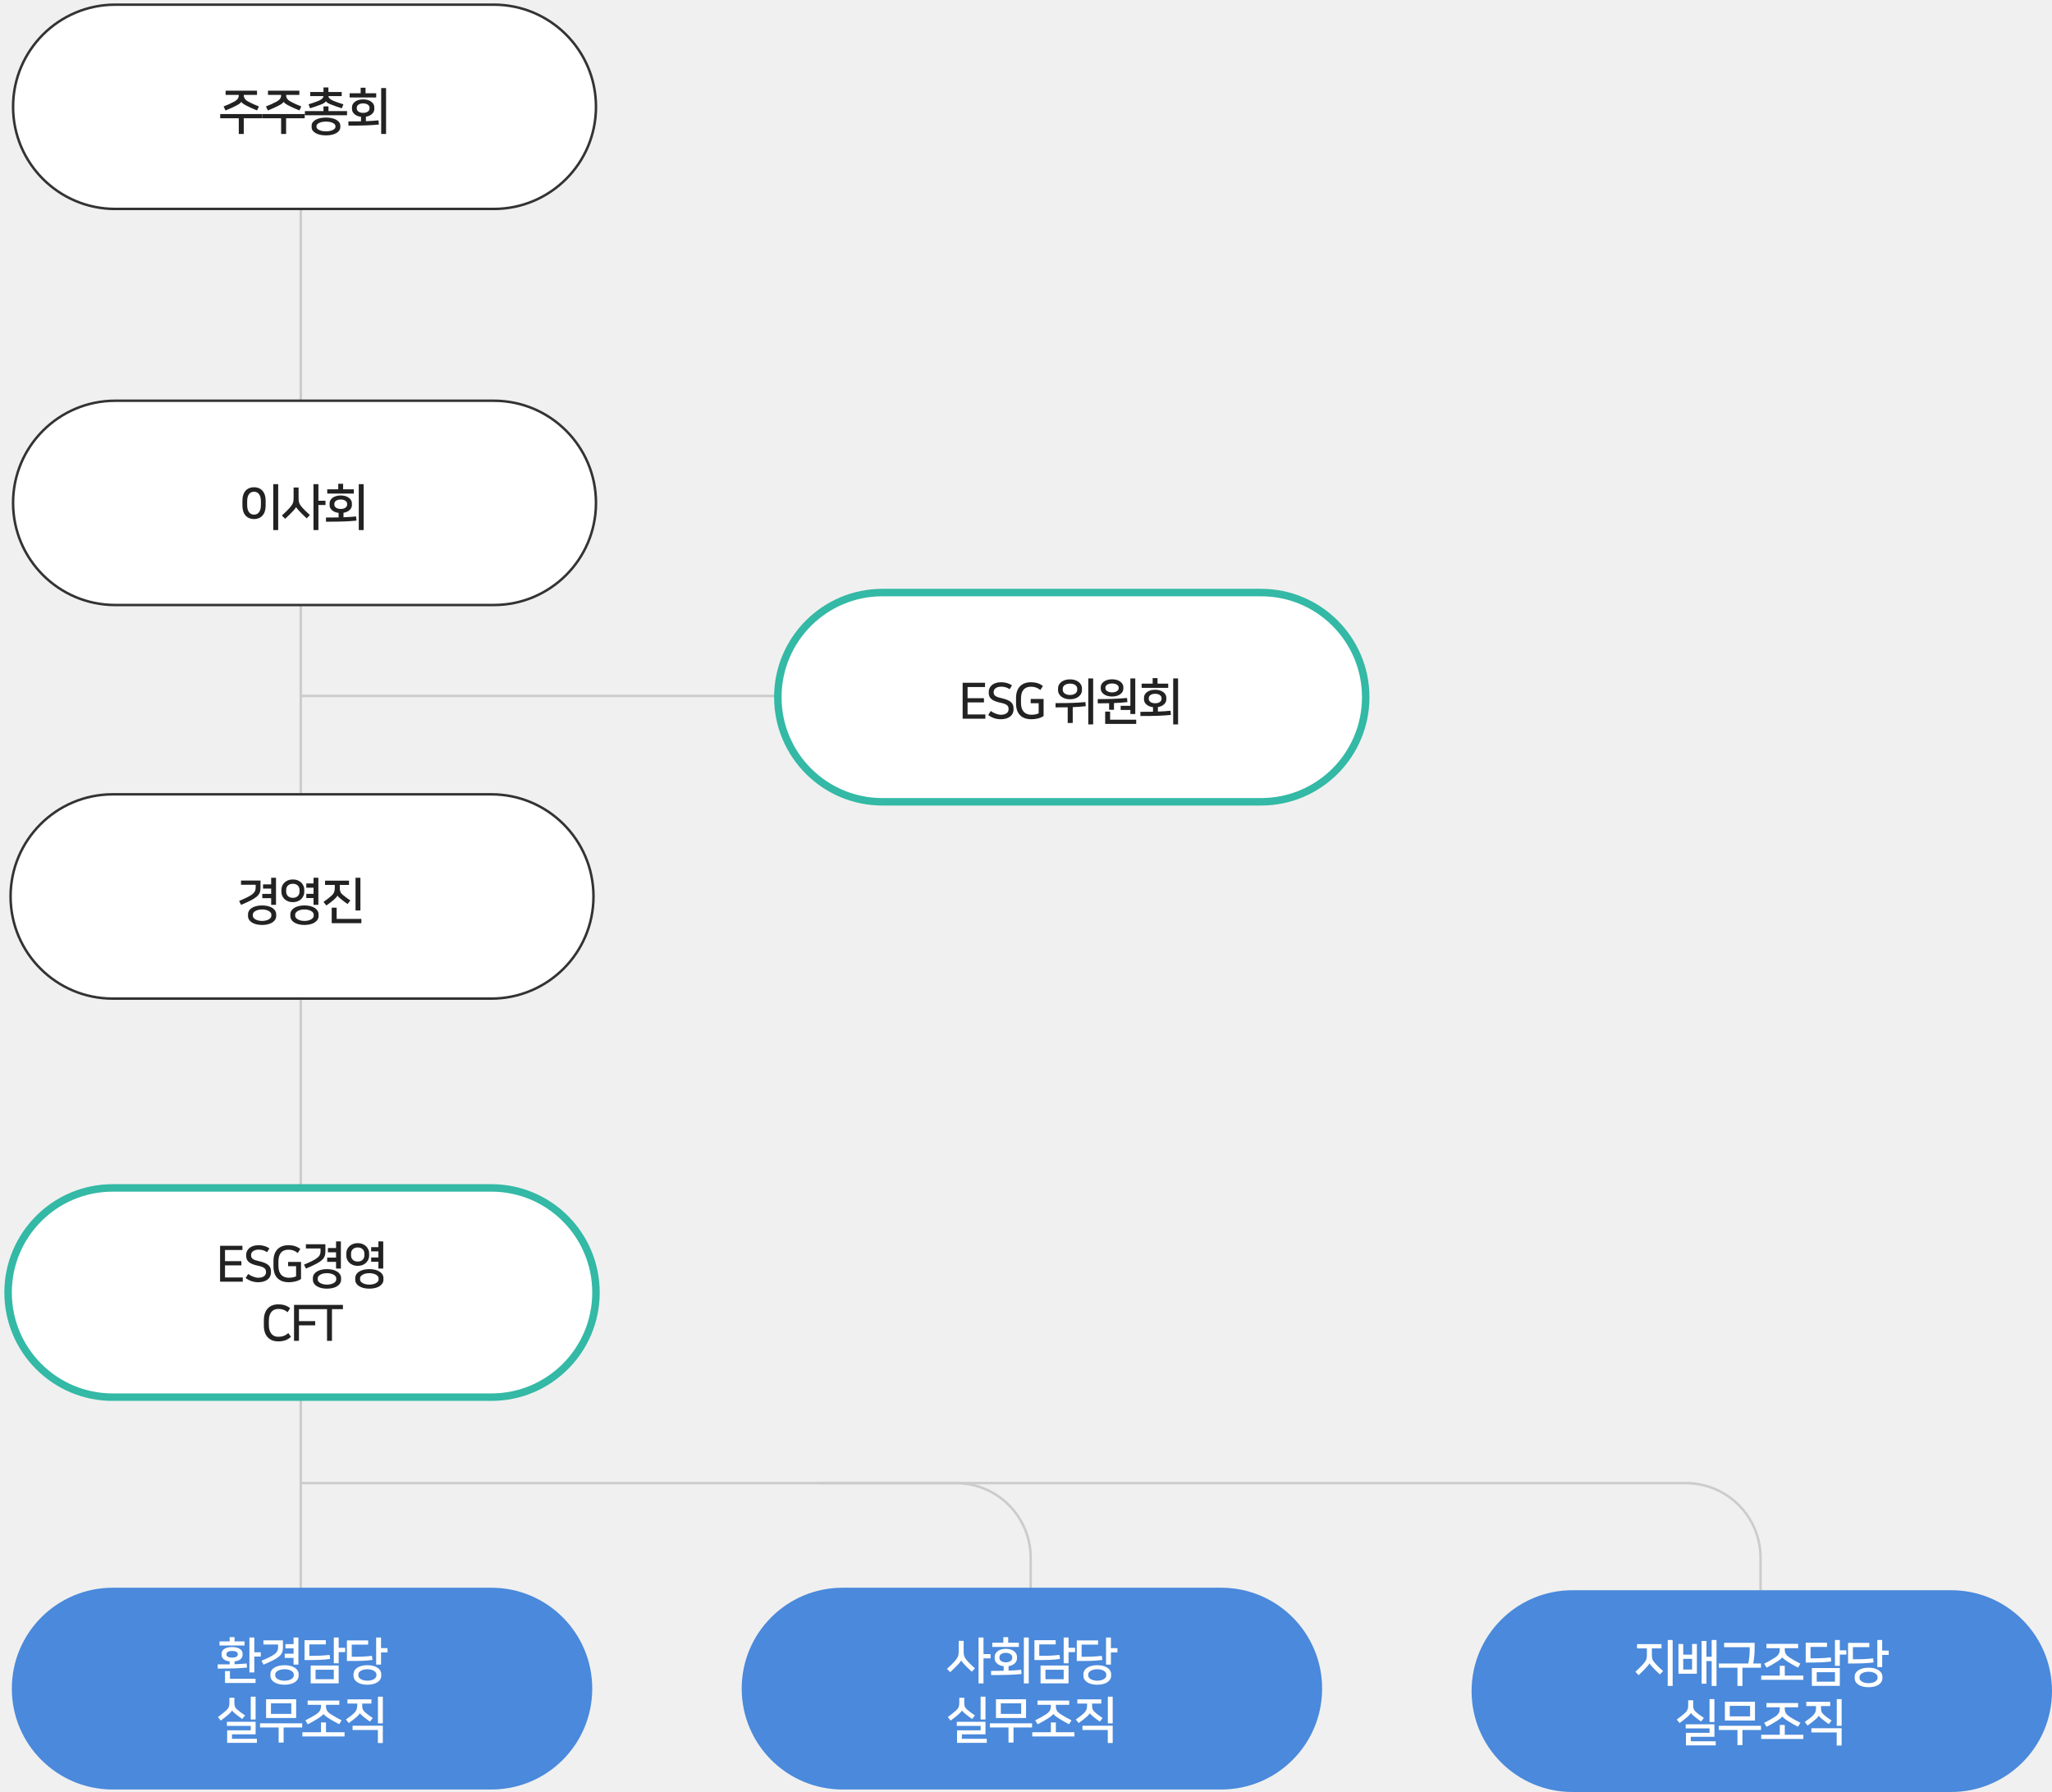
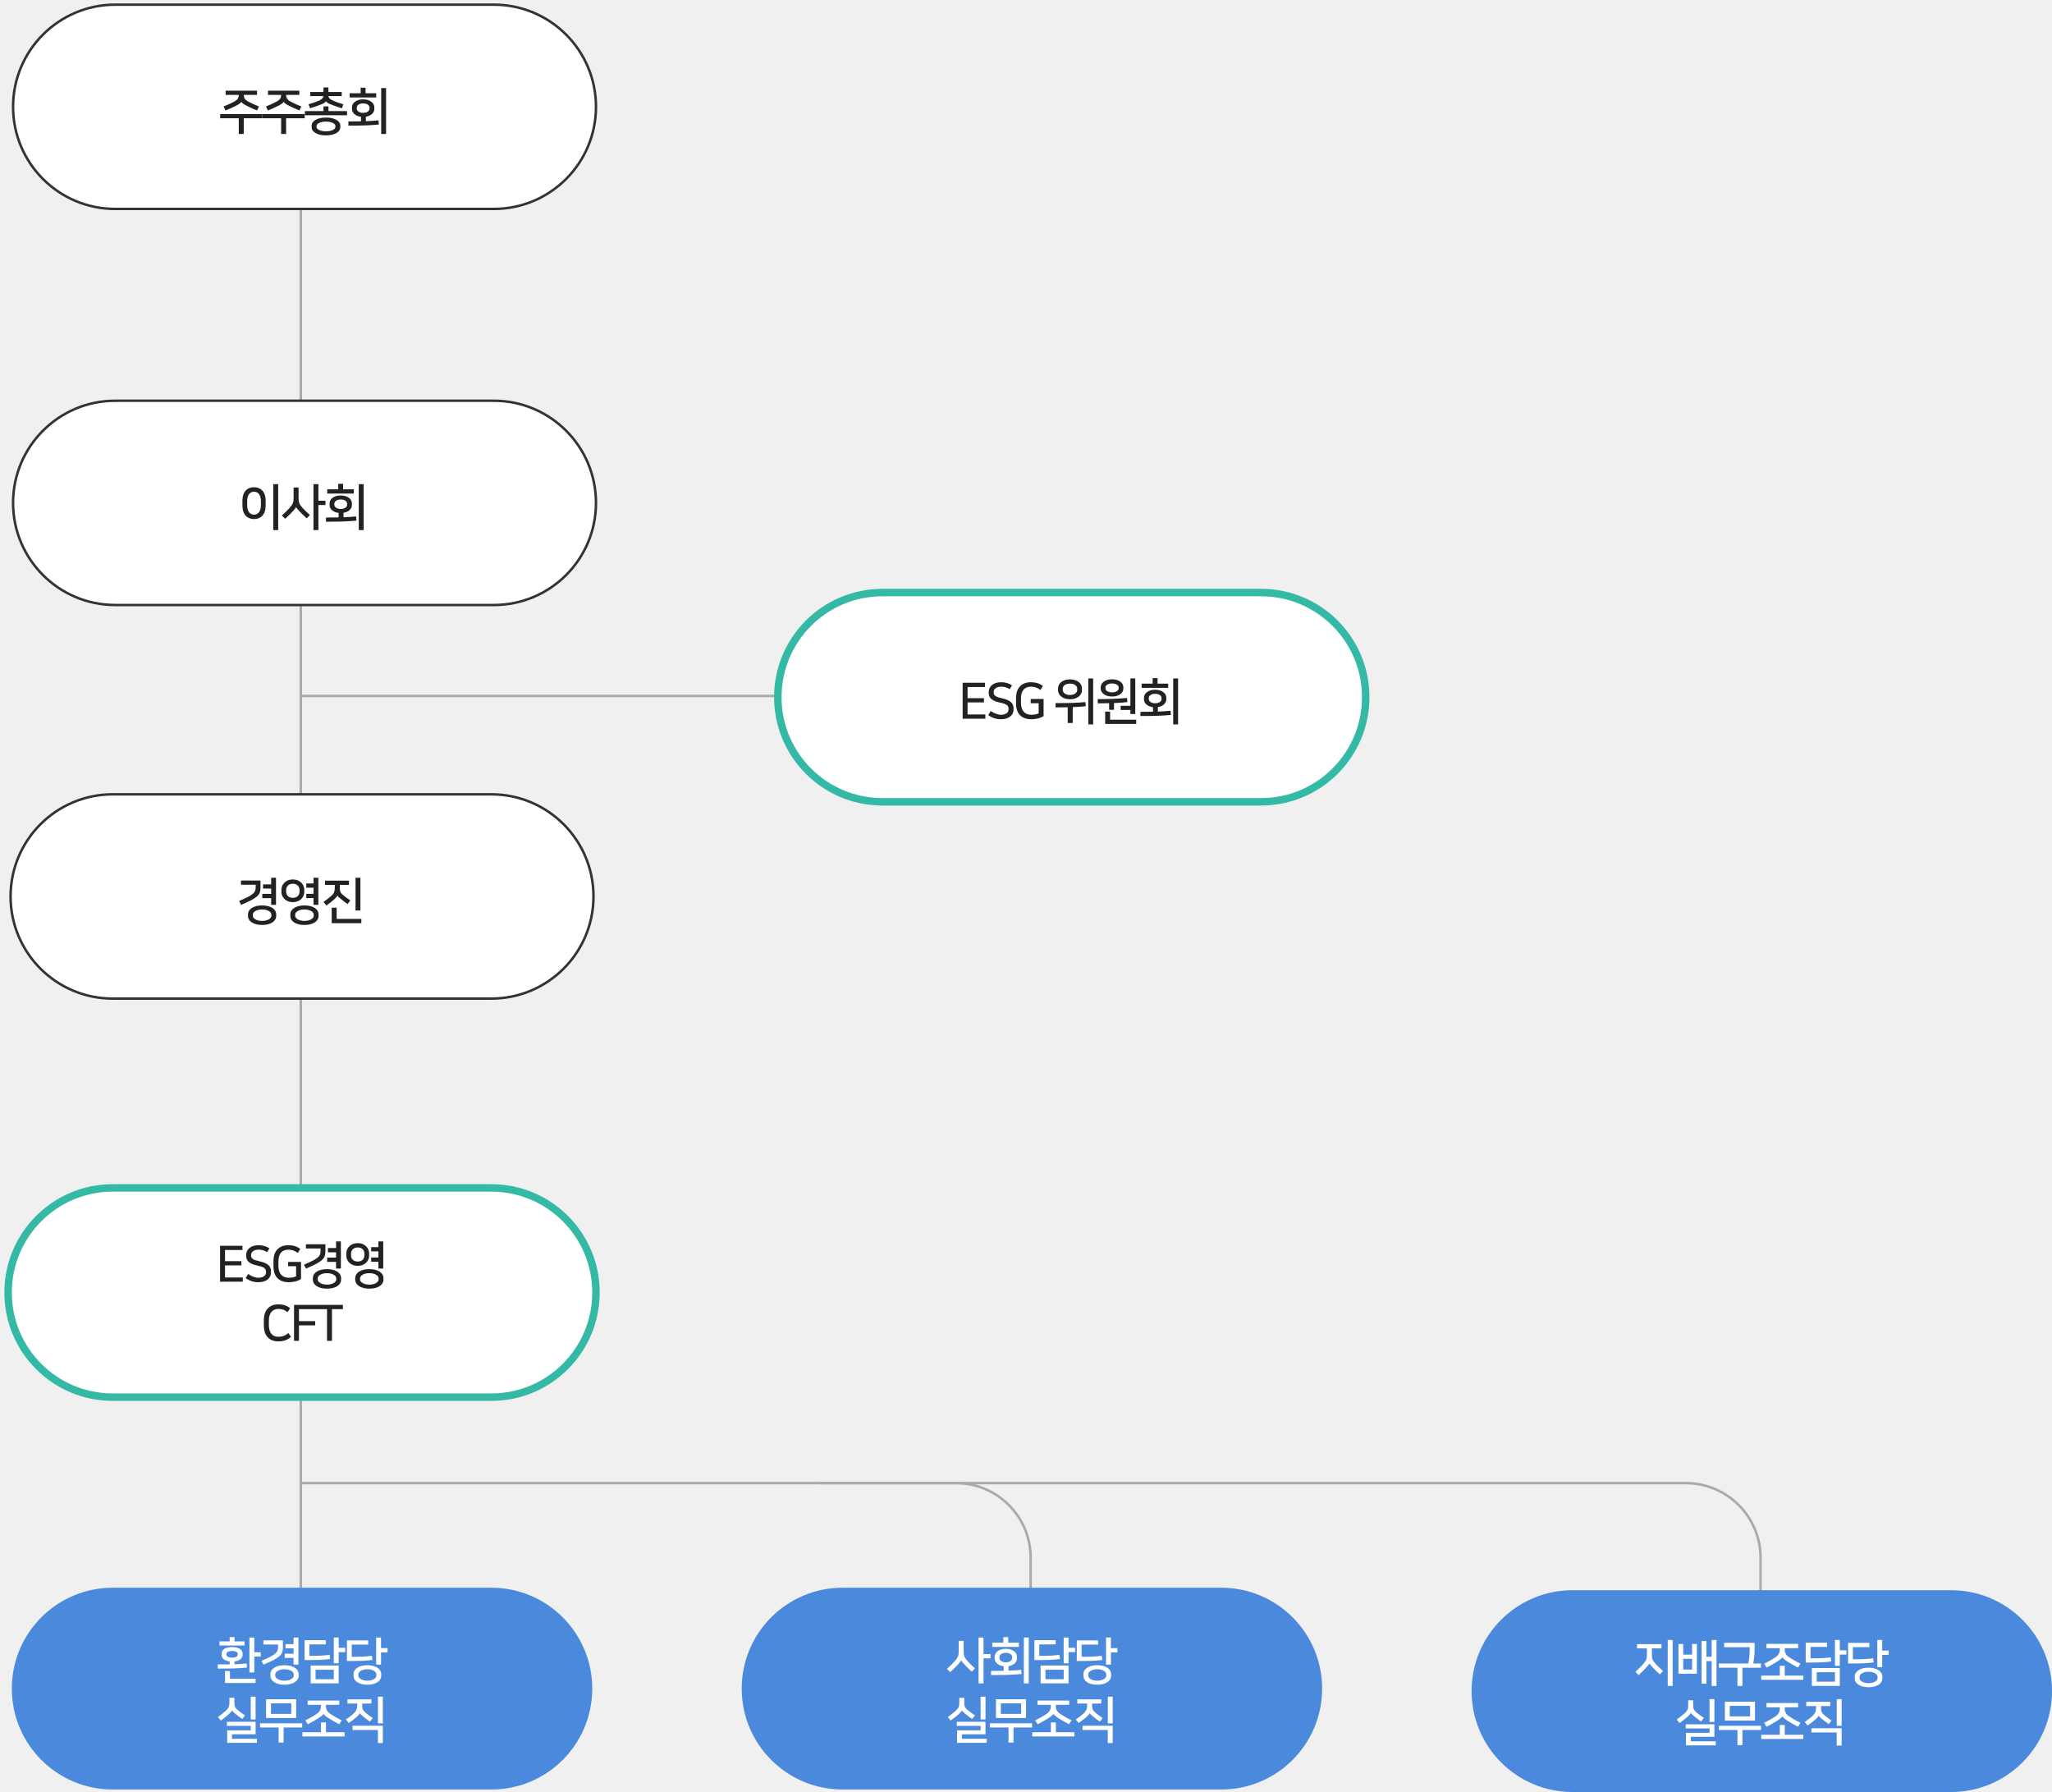
<svg xmlns="http://www.w3.org/2000/svg" width="347" height="303" viewBox="0 0 347 303" fill="none">
-   <path d="M50.865 27.535L50.865 275.2" stroke="#CCCCCC" stroke-width="0.421" />
-   <path d="M143.118 117.672L50.865 117.672" stroke="#CCCCCC" stroke-width="0.421" />
-   <path d="M138.484 250.771L285.077 250.771C292.057 250.771 297.715 256.429 297.715 263.409V300.052" stroke="#CCCCCC" stroke-width="0.421" />
-   <path d="M50.865 250.771L161.653 250.771C168.632 250.771 174.29 256.429 174.29 263.409V300.052" stroke="#CCCCCC" stroke-width="0.421" />
+   <path d="M50.865 27.535L50.865 275.2" stroke="#AAAAAA" stroke-width="0.421" />
+   <path d="M143.118 117.672L50.865 117.672" stroke="#AAAAAA" stroke-width="0.421" />
+   <path d="M138.484 250.771L285.077 250.771C292.057 250.771 297.715 256.429 297.715 263.409V300.052" stroke="#AAAAAA" stroke-width="0.421" />
+   <path d="M50.865 250.771L161.653 250.771C168.632 250.771 174.29 256.429 174.29 263.409V300.052" stroke="#AAAAAA" stroke-width="0.421" />
  <rect x="2.211" y="0.789" width="98.571" height="34.538" rx="17.269" fill="white" stroke="#333333" stroke-width="0.421" />
  <path d="M41.742 17.896C42.197 18.123 42.77 18.401 43.469 18.671L43.789 17.997C43.166 17.761 42.542 17.483 42.003 17.188C41.321 16.818 41.228 16.455 41.22 16.043H43.461V15.335H38.153V16.043H40.386C40.377 16.455 40.276 16.818 39.594 17.188C39.055 17.483 38.431 17.761 37.808 17.997L38.136 18.68C38.836 18.41 39.408 18.132 39.863 17.904C40.419 17.626 40.706 17.416 40.799 17.222H40.807C40.908 17.416 41.186 17.618 41.742 17.896ZM41.22 22.656V19.994H44.362V19.286H37.235V19.994H40.377V22.656H41.22ZM48.905 17.896C49.36 18.123 49.932 18.401 50.632 18.671L50.952 17.997C50.328 17.761 49.705 17.483 49.166 17.188C48.483 16.818 48.391 16.455 48.382 16.043H50.623V15.335H45.316V16.043H47.548C47.54 16.455 47.439 16.818 46.756 17.188C46.217 17.483 45.594 17.761 44.97 17.997L45.299 18.68C45.998 18.41 46.571 18.132 47.026 17.904C47.582 17.626 47.868 17.416 47.961 17.222H47.969C48.071 17.416 48.349 17.618 48.905 17.896ZM48.382 22.656V19.994H51.525V19.286H44.397V19.994H47.54V22.656H48.382ZM55.124 22.892C56.615 22.892 57.55 22.285 57.55 21.519V21.249C57.55 20.466 56.606 19.876 55.124 19.876C53.641 19.876 52.697 20.457 52.697 21.249V21.519C52.697 22.294 53.641 22.892 55.124 22.892ZM55.124 17.129C55.25 17.348 55.621 17.534 55.974 17.669C56.598 17.913 57.188 18.123 57.811 18.309L58.072 17.635C57.39 17.433 56.851 17.247 56.471 17.087C55.873 16.843 55.562 16.582 55.536 16.245H57.786V15.554H55.536V14.787H54.702V15.554H52.461V16.245H54.702C54.669 16.582 54.365 16.86 53.776 17.087C53.211 17.306 52.748 17.466 52.175 17.635L52.436 18.309C53.051 18.123 53.649 17.913 54.281 17.669C54.635 17.534 54.989 17.348 55.115 17.129H55.124ZM55.545 18.781V17.989H54.702V18.781H51.56V19.488H58.687V18.781H55.545ZM55.124 20.558C56.076 20.558 56.724 20.921 56.724 21.3V21.468C56.724 21.847 56.076 22.209 55.124 22.209C54.172 22.209 53.523 21.847 53.523 21.468V21.3C53.523 20.921 54.172 20.558 55.124 20.558ZM64.005 20.348C63.314 20.415 62.674 20.466 61.873 20.491V19.733C62.775 19.589 63.297 19.033 63.297 18.444V18.123C63.297 17.441 62.598 16.801 61.41 16.801C60.222 16.801 59.523 17.441 59.523 18.123V18.444C59.523 19.059 60.079 19.631 61.048 19.75V20.516C60.449 20.533 59.759 20.533 58.916 20.533V21.241C61.578 21.241 62.665 21.19 64.072 21.055L64.005 20.348ZM65.285 22.656V14.888H64.46V22.656H65.285ZM63.617 15.764H61.814V14.829H60.989V15.764H59.127V16.481H63.617V15.764ZM61.41 19.084C60.711 19.084 60.331 18.73 60.331 18.376V18.191C60.331 17.837 60.702 17.483 61.41 17.483C62.109 17.483 62.488 17.837 62.488 18.191V18.376C62.488 18.73 62.117 19.084 61.41 19.084Z" fill="#222222" />
  <rect x="2.211" y="67.76" width="98.571" height="34.538" rx="17.269" fill="white" stroke="#333333" stroke-width="0.421" />
  <path d="M47.044 89.629V81.861H46.21V89.629H47.044ZM42.958 82.383C41.82 82.383 40.995 83.15 40.995 84.641V85.517C40.995 87 41.82 87.767 42.958 87.767C44.095 87.767 44.921 87 44.921 85.517V84.641C44.921 83.158 44.095 82.383 42.958 82.383ZM42.958 87.017C42.351 87.017 41.795 86.587 41.795 85.399V84.759C41.795 83.571 42.351 83.141 42.958 83.141C43.556 83.141 44.12 83.571 44.12 84.759V85.399C44.12 86.587 43.564 87.017 42.958 87.017ZM55.04 84.666H53.844V81.861H53.01V89.629H53.844V85.391H55.04V84.666ZM50.078 85.728C50.145 85.897 50.348 86.132 50.584 86.385C50.904 86.731 51.283 87.11 51.864 87.649L52.403 87.076C51.898 86.629 51.527 86.276 51.165 85.88C50.651 85.307 50.491 84.961 50.491 84.296V82.425H49.648V84.296C49.648 84.894 49.514 85.273 49 85.854C48.62 86.276 48.182 86.705 47.669 87.16L48.216 87.725C48.789 87.202 49.236 86.756 49.581 86.377C49.85 86.082 49.994 85.913 50.07 85.728H50.078ZM60.215 87.32C59.524 87.388 58.883 87.438 58.083 87.463V86.705C58.984 86.562 59.507 86.006 59.507 85.416V85.096C59.507 84.414 58.807 83.773 57.62 83.773C56.432 83.773 55.732 84.414 55.732 85.096V85.416C55.732 86.031 56.288 86.604 57.257 86.722V87.489C56.659 87.506 55.968 87.506 55.126 87.506V88.213C57.788 88.213 58.875 88.163 60.282 88.028L60.215 87.32ZM61.495 89.629V81.861H60.669V89.629H61.495ZM59.827 82.737H58.024V81.802H57.198V82.737H55.337V83.453H59.827V82.737ZM57.62 86.056C56.92 86.056 56.541 85.703 56.541 85.349V85.163C56.541 84.81 56.912 84.456 57.62 84.456C58.319 84.456 58.698 84.81 58.698 85.163V85.349C58.698 85.703 58.327 86.056 57.62 86.056Z" fill="#222222" />
  <rect x="1.789" y="134.309" width="98.571" height="34.538" rx="17.269" fill="white" stroke="#333333" stroke-width="0.421" />
  <path d="M41.938 154.914C41.938 155.731 42.831 156.397 44.322 156.397C45.813 156.397 46.706 155.731 46.706 154.914V154.577C46.706 153.76 45.813 153.094 44.322 153.094C42.831 153.094 41.938 153.76 41.938 154.577V154.914ZM43.235 150.053C43.235 150.946 42.78 151.358 40.438 152.336L40.767 153.001C43.42 151.872 44.052 151.401 44.052 150.112V148.89H40.758V149.598H43.235V150.053ZM46.672 152.993V148.41H45.855V149.53H44.482V150.246H45.855V151.148H44.356V151.864H45.855V152.993H46.672ZM45.889 154.863C45.889 155.276 45.282 155.714 44.322 155.714C43.361 155.714 42.755 155.276 42.755 154.863V154.627C42.755 154.215 43.361 153.776 44.322 153.776C45.282 153.776 45.889 154.215 45.889 154.627V154.863ZM49.1 154.914C49.1 155.731 49.993 156.397 51.484 156.397C52.976 156.397 53.869 155.731 53.869 154.914V154.577C53.869 153.76 52.976 153.094 51.484 153.094C49.993 153.094 49.1 153.76 49.1 154.577V154.914ZM51.451 150.406C51.451 149.657 50.844 148.705 49.521 148.705C48.199 148.705 47.592 149.657 47.592 150.406V150.836C47.592 151.586 48.199 152.538 49.521 152.538C50.844 152.538 51.451 151.586 51.451 150.836V150.406ZM53.835 152.993V148.41H53.018V149.379H51.796V150.095H53.018V151.131H51.796V151.847H53.018V152.993H53.835ZM53.051 154.863C53.051 155.276 52.445 155.714 51.484 155.714C50.524 155.714 49.917 155.276 49.917 154.863V154.627C49.917 154.215 50.524 153.776 51.484 153.776C52.445 153.776 53.051 154.215 53.051 154.627V154.863ZM50.65 150.794C50.65 151.291 50.296 151.813 49.521 151.813C48.746 151.813 48.392 151.291 48.392 150.794V150.449C48.392 149.952 48.746 149.429 49.521 149.429C50.296 149.429 50.65 149.952 50.65 150.449V150.794ZM57.071 151.434C57.13 151.561 57.299 151.721 57.552 151.931C57.956 152.268 58.335 152.555 58.773 152.858L59.245 152.252C58.756 151.923 58.301 151.594 57.897 151.241C57.535 150.929 57.459 150.609 57.459 150.069V149.623H59.017V148.907H54.965V149.623H56.616V150.103C56.616 150.718 56.482 151.055 56.069 151.443C55.774 151.721 55.243 152.125 54.704 152.504L55.193 153.102C55.664 152.774 56.145 152.412 56.498 152.091C56.76 151.856 57.012 151.578 57.063 151.434H57.071ZM56.928 153.473H56.094V156.093H61.107V155.369H56.928V153.473ZM60.947 153.945V148.41H60.121V153.945H60.947Z" fill="#222222" />
  <rect x="131.533" y="100.192" width="99.414" height="35.381" rx="17.69" fill="white" stroke="#33B9A5" stroke-width="1.264" />
  <path d="M162.786 115.447V121.522H166.628V120.806H163.62V118.767H166.392V118.051H163.62V116.164H166.569V115.447H162.786ZM169.253 120.856C168.731 120.856 167.99 120.561 167.535 120.216L167.113 120.898C167.619 121.303 168.369 121.614 169.228 121.614C170.475 121.614 171.393 121.042 171.393 119.929V119.778C171.393 118.935 170.93 118.405 169.43 118.068C168.529 117.865 168.032 117.663 168.032 117.107V116.972C168.032 116.492 168.529 116.105 169.287 116.105C169.843 116.105 170.29 116.231 170.736 116.534L171.132 115.886C170.618 115.54 170.02 115.355 169.279 115.355C167.88 115.355 167.198 116.155 167.198 116.981V117.132C167.198 118.228 168.074 118.581 169.22 118.826C170.205 119.036 170.551 119.306 170.551 119.837V119.972C170.551 120.452 170.113 120.856 169.253 120.856ZM176.475 118.186H174.293V118.902H175.641V120.612C175.321 120.772 174.891 120.856 174.437 120.856C173.35 120.856 172.65 120.241 172.65 118.834V118.135C172.65 116.728 173.291 116.113 174.344 116.113C174.917 116.113 175.397 116.248 175.928 116.669L176.357 115.995C175.793 115.549 175.127 115.355 174.344 115.355C172.802 115.355 171.816 116.256 171.816 118.025V118.944C171.816 120.73 172.802 121.614 174.411 121.614C175.169 121.614 175.945 121.438 176.475 121.067V118.186ZM180.94 118.236C182.178 118.236 182.962 117.52 182.962 116.72V116.383C182.962 115.582 182.195 114.866 180.94 114.866C179.684 114.866 178.918 115.582 178.918 116.383V116.72C178.918 117.52 179.701 118.236 180.94 118.236ZM184.857 122.482V114.714H184.032V122.482H184.857ZM181.403 122.246V119.567C182.203 119.534 182.911 119.483 183.61 119.407L183.543 118.708C182.144 118.843 180.721 118.893 178.496 118.885V119.609C179.255 119.609 179.937 119.609 180.552 119.592V122.246H181.403ZM180.94 117.512C180.224 117.512 179.718 117.149 179.718 116.661V116.442C179.718 115.928 180.224 115.591 180.94 115.591C181.656 115.591 182.161 115.928 182.161 116.442V116.661C182.161 117.149 181.656 117.512 180.94 117.512ZM188.052 117.773C189.24 117.773 189.964 117.141 189.964 116.45V116.18C189.964 115.49 189.24 114.858 188.052 114.858C186.864 114.858 186.139 115.49 186.139 116.18V116.45C186.139 117.141 186.864 117.773 188.052 117.773ZM191.978 120.73V114.714H191.152V119.34H189.509V120.039H191.152V120.73H191.978ZM187.723 120.325H186.889V122.406H192.138V121.69H187.723V120.325ZM188.38 120.014V118.876C189.197 118.843 189.93 118.792 190.647 118.716L190.588 118.017C188.742 118.169 187.496 118.211 185.634 118.202V118.927C186.325 118.927 186.965 118.918 187.555 118.902V120.014H188.38ZM188.052 117.073C187.336 117.073 186.931 116.728 186.931 116.399V116.231C186.931 115.902 187.336 115.565 188.052 115.565C188.768 115.565 189.172 115.902 189.172 116.231V116.399C189.172 116.728 188.768 117.073 188.052 117.073ZM197.935 120.174C197.245 120.241 196.604 120.292 195.804 120.317V119.559C196.705 119.416 197.228 118.86 197.228 118.27V117.95C197.228 117.267 196.528 116.627 195.34 116.627C194.153 116.627 193.453 117.267 193.453 117.95V118.27C193.453 118.885 194.009 119.458 194.978 119.576V120.342C194.38 120.359 193.689 120.359 192.847 120.359V121.067C195.509 121.067 196.596 121.016 198.003 120.881L197.935 120.174ZM199.216 122.482V114.714H198.39V122.482H199.216ZM197.548 115.591H195.745V114.655H194.919V115.591H193.057V116.307H197.548V115.591ZM195.34 118.91C194.641 118.91 194.262 118.556 194.262 118.202V118.017C194.262 117.663 194.633 117.309 195.34 117.309C196.04 117.309 196.419 117.663 196.419 118.017V118.202C196.419 118.556 196.048 118.91 195.34 118.91Z" fill="#222222" />
  <rect x="1.368" y="200.858" width="99.414" height="35.381" rx="17.69" fill="white" stroke="#33B9A5" stroke-width="1.264" />
  <path d="M37.215 210.639V216.713H41.057V215.997H38.05V213.958H40.821V213.242H38.05V211.355H40.998V210.639H37.215ZM43.683 216.048C43.16 216.048 42.419 215.753 41.964 215.407L41.543 216.09C42.048 216.494 42.798 216.806 43.658 216.806C44.904 216.806 45.823 216.233 45.823 215.121V214.969C45.823 214.127 45.359 213.596 43.86 213.259C42.958 213.057 42.461 212.855 42.461 212.299V212.164C42.461 211.684 42.958 211.296 43.717 211.296C44.273 211.296 44.719 211.422 45.166 211.726L45.562 211.077C45.048 210.732 44.45 210.546 43.708 210.546C42.31 210.546 41.627 211.347 41.627 212.172V212.324C41.627 213.419 42.503 213.773 43.649 214.017C44.635 214.228 44.98 214.497 44.98 215.028V215.163C44.98 215.643 44.542 216.048 43.683 216.048ZM50.905 213.377H48.723V214.093H50.071V215.803C49.751 215.963 49.321 216.048 48.866 216.048C47.779 216.048 47.08 215.433 47.08 214.026V213.326C47.08 211.919 47.72 211.304 48.773 211.304C49.346 211.304 49.826 211.439 50.357 211.86L50.787 211.186C50.222 210.74 49.557 210.546 48.773 210.546C47.232 210.546 46.246 211.448 46.246 213.217V214.135C46.246 215.921 47.232 216.806 48.841 216.806C49.599 216.806 50.374 216.629 50.905 216.258V213.377ZM52.909 216.41C52.909 217.227 53.802 217.893 55.293 217.893C56.785 217.893 57.678 217.227 57.678 216.41V216.073C57.678 215.256 56.785 214.59 55.293 214.59C53.802 214.59 52.909 215.256 52.909 216.073V216.41ZM54.206 211.549C54.206 212.442 53.752 212.855 51.409 213.832L51.738 214.497C54.392 213.368 55.024 212.897 55.024 211.608V210.386H51.73V211.094H54.206V211.549ZM57.644 214.489V209.906H56.827V211.026H55.453V211.742H56.827V212.644H55.327V213.36H56.827V214.489H57.644ZM56.86 216.359C56.86 216.772 56.254 217.21 55.293 217.21C54.333 217.21 53.726 216.772 53.726 216.359V216.123C53.726 215.711 54.333 215.273 55.293 215.273C56.254 215.273 56.86 215.711 56.86 216.123V216.359ZM60.072 216.41C60.072 217.227 60.965 217.893 62.456 217.893C63.947 217.893 64.84 217.227 64.84 216.41V216.073C64.84 215.256 63.947 214.59 62.456 214.59C60.965 214.59 60.072 215.256 60.072 216.073V216.41ZM62.422 211.903C62.422 211.153 61.816 210.201 60.493 210.201C59.17 210.201 58.563 211.153 58.563 211.903V212.332C58.563 213.082 59.17 214.034 60.493 214.034C61.816 214.034 62.422 213.082 62.422 212.332V211.903ZM64.806 214.489V209.906H63.989V210.875H62.767V211.591H63.989V212.627H62.767V213.343H63.989V214.489H64.806ZM64.023 216.359C64.023 216.772 63.416 217.21 62.456 217.21C61.495 217.21 60.889 216.772 60.889 216.359V216.123C60.889 215.711 61.495 215.273 62.456 215.273C63.416 215.273 64.023 215.711 64.023 216.123V216.359ZM61.622 212.29C61.622 212.787 61.268 213.31 60.493 213.31C59.718 213.31 59.364 212.787 59.364 212.29V211.945C59.364 211.448 59.718 210.925 60.493 210.925C61.268 210.925 61.622 211.448 61.622 211.945V212.29ZM48.749 225.39C48.243 225.888 47.636 226.031 47.055 226.031C46.137 226.031 45.463 225.416 45.463 224.026V223.326C45.463 221.936 46.137 221.321 47.055 221.321C47.603 221.321 48.083 221.431 48.631 221.877L49.06 221.195C48.496 220.748 47.889 220.546 47.055 220.546C45.615 220.546 44.62 221.448 44.62 223.217V224.135C44.62 225.921 45.606 226.806 47.055 226.806C47.872 226.806 48.597 226.612 49.204 226.031L48.749 225.39ZM49.722 220.639V226.713H50.556V224.101H53.303V223.385H50.556V221.355H53.48V220.639H49.722ZM56.136 226.713V221.355H57.99V220.639H53.449V221.355H55.303V226.713H56.136Z" fill="#222222" />
  <rect x="2" y="268.461" width="98.15" height="34.117" rx="17.059" fill="#4A89DB" />
  <path d="M41.708 281.274C40.975 281.342 40.377 281.375 39.661 281.401V280.921C40.562 280.819 41.025 280.373 41.025 279.825V279.606C41.025 278.991 40.427 278.494 39.248 278.494C38.068 278.494 37.47 278.983 37.47 279.606V279.825C37.47 280.373 37.925 280.819 38.835 280.921V281.418C38.279 281.426 37.63 281.426 36.821 281.426V282.134C39.416 282.134 40.436 282.092 41.775 281.957L41.708 281.274ZM43.005 282.782V280.103H44.1V279.379H43.005V276.877H42.18V282.782H43.005ZM38.886 282.555H38.051V284.569H43.216V283.852H38.886V282.555ZM39.661 277.534V276.809H38.835V277.534H37.116V278.233H41.354V277.534H39.661ZM39.248 279.151C39.913 279.151 40.208 279.396 40.208 279.665V279.766C40.208 280.036 39.913 280.28 39.248 280.28C38.582 280.28 38.287 280.036 38.287 279.766V279.665C38.287 279.396 38.582 279.151 39.248 279.151ZM45.728 283.381C45.728 284.198 46.621 284.863 48.112 284.863C49.603 284.863 50.496 284.198 50.496 283.381V283.044C50.496 282.226 49.603 281.561 48.112 281.561C46.621 281.561 45.728 282.226 45.728 283.044V283.381ZM47.025 278.519C47.025 279.412 46.57 279.825 44.228 280.803L44.557 281.468C47.211 280.339 47.843 279.867 47.843 278.578V277.357H44.548V278.064H47.025V278.519ZM50.463 281.46V276.877H49.645V277.997H48.272V278.713H49.645V279.615H48.146V280.331H49.645V281.46H50.463ZM49.679 283.33C49.679 283.743 49.072 284.181 48.112 284.181C47.152 284.181 46.545 283.743 46.545 283.33V283.094C46.545 282.681 47.152 282.243 48.112 282.243C49.072 282.243 49.679 282.681 49.679 283.094V283.33ZM52.536 281.62V284.636H57.271V281.62H52.536ZM55.738 279.817C54.567 279.943 54.044 279.977 52.317 279.977V278.048H55.098V277.332H51.5V280.693C53.927 280.693 54.634 280.659 55.822 280.508L55.738 279.817ZM53.362 282.327H56.446V283.928H53.362V282.327ZM58.375 278.621H57.271V276.877H56.446V281.241H57.271V279.345H58.375V278.621ZM59.783 283.381C59.783 284.198 60.659 284.863 62.125 284.863C63.591 284.863 64.468 284.198 64.468 283.381V283.044C64.468 282.226 63.591 281.561 62.125 281.561C60.659 281.561 59.783 282.226 59.783 283.044V283.381ZM62.9 279.977C61.729 280.103 61.207 280.137 59.48 280.137V278.081H62.26V277.365H58.663V280.853C61.089 280.853 61.797 280.819 62.985 280.668L62.9 279.977ZM63.65 283.33C63.65 283.743 63.06 284.181 62.125 284.181C61.19 284.181 60.6 283.743 60.6 283.33V283.094C60.6 282.681 61.19 282.243 62.125 282.243C63.06 282.243 63.65 282.681 63.65 283.094V283.33ZM65.537 278.671H64.434V276.877H63.608V281.46H64.434V279.396H65.537V278.671ZM43.224 290.744V286.877H42.399V290.744H43.224ZM43.443 294.695V294.004H39.231V293.246H43.224V291.131H38.372V291.822H42.407V292.572H38.414V294.695H43.443ZM39.248 289.202C39.29 289.32 39.509 289.53 39.728 289.716C40.124 290.053 40.537 290.348 40.966 290.659L41.447 290.053C40.966 289.733 40.469 289.379 40.073 289.025C39.694 288.679 39.635 288.41 39.635 287.888V287.07H38.793V287.921C38.793 288.519 38.658 288.831 38.245 289.219C37.942 289.497 37.394 289.926 36.855 290.331L37.335 290.921C37.799 290.592 38.321 290.171 38.675 289.859C38.987 289.581 39.206 289.337 39.239 289.202H39.248ZM50.084 287.315H44.995V290.491H50.084V287.315ZM47.96 294.644V292.092H51.103V291.384H43.975V292.092H47.118V294.644H47.96ZM45.821 288.014H49.258V289.792H45.821V288.014ZM54.71 289.808C54.794 289.952 55.072 290.204 55.628 290.558C56.193 290.912 56.639 291.165 57.355 291.544L57.768 290.878C57.061 290.516 56.648 290.297 55.999 289.884C55.325 289.455 55.123 289.092 55.123 288.46V288.258H57.381V287.534H52.023V288.258H54.28V288.46C54.28 289.101 54.044 289.48 53.396 289.901C52.857 290.247 52.36 290.516 51.635 290.887L52.048 291.552C52.68 291.224 53.194 290.937 53.767 290.575C54.323 290.221 54.609 289.96 54.702 289.808H54.71ZM55.123 292.9V291.241H54.28V292.9H51.138V293.608H58.265V292.9H55.123ZM60.862 289.674C60.921 289.8 61.089 289.96 61.342 290.171C61.746 290.508 62.125 290.794 62.563 291.097L63.035 290.491C62.538 290.162 62.083 289.834 61.687 289.471C61.316 289.134 61.249 288.848 61.249 288.309V288.048H62.808V287.332H58.755V288.048H60.407V288.342C60.407 288.958 60.263 289.278 59.851 289.682C59.547 289.977 59.033 290.364 58.494 290.744L58.983 291.342C59.455 291.013 59.926 290.642 60.289 290.331C60.558 290.103 60.803 289.817 60.853 289.674H60.862ZM59.623 292.513H63.903V294.72H64.737V291.797H59.623V292.513ZM64.737 291.392V286.877H63.911V291.392H64.737Z" fill="white" />
  <rect x="125.425" y="268.461" width="98.15" height="34.117" rx="17.059" fill="#4A89DB" />
  <path d="M167.508 279.682H166.312V276.877H165.478V284.644H166.312V280.407H167.508V279.682ZM162.546 280.744C162.614 280.912 162.816 281.148 163.052 281.401C163.372 281.746 163.751 282.125 164.332 282.664L164.871 282.092C164.366 281.645 163.995 281.291 163.633 280.895C163.119 280.322 162.959 279.977 162.959 279.311V277.441H162.117V279.311C162.117 279.91 161.982 280.289 161.468 280.87C161.089 281.291 160.651 281.721 160.137 282.176L160.684 282.74C161.257 282.218 161.704 281.771 162.049 281.392C162.319 281.097 162.462 280.929 162.538 280.744H162.546ZM172.683 282.336C171.992 282.403 171.352 282.454 170.551 282.479V281.721C171.453 281.578 171.975 281.022 171.975 280.432V280.112C171.975 279.429 171.276 278.789 170.088 278.789C168.9 278.789 168.201 279.429 168.201 280.112V280.432C168.201 281.047 168.757 281.62 169.726 281.738V282.504C169.127 282.521 168.437 282.521 167.594 282.521V283.229C170.256 283.229 171.343 283.178 172.75 283.044L172.683 282.336ZM173.963 284.644V276.877H173.138V284.644H173.963ZM172.295 277.753H170.492V276.818H169.667V277.753H167.805V278.469H172.295V277.753ZM170.088 281.072C169.389 281.072 169.009 280.718 169.009 280.364V280.179C169.009 279.825 169.38 279.471 170.088 279.471C170.787 279.471 171.166 279.825 171.166 280.179V280.364C171.166 280.718 170.795 281.072 170.088 281.072ZM175.961 281.62V284.636H180.696V281.62H175.961ZM179.163 279.817C177.992 279.943 177.469 279.977 175.742 279.977V278.048H178.522V277.332H174.925V280.693C177.351 280.693 178.059 280.659 179.247 280.508L179.163 279.817ZM176.787 282.327H179.87V283.928H176.787V282.327ZM181.8 278.621H180.696V276.877H179.87V281.241H180.696V279.345H181.8V278.621ZM183.208 283.381C183.208 284.198 184.084 284.863 185.55 284.863C187.016 284.863 187.892 284.198 187.892 283.381V283.044C187.892 282.226 187.016 281.561 185.55 281.561C184.084 281.561 183.208 282.226 183.208 283.044V283.381ZM186.325 279.977C185.154 280.103 184.632 280.137 182.905 280.137V278.081H185.685V277.365H182.088V280.853C184.514 280.853 185.222 280.819 186.409 280.668L186.325 279.977ZM187.075 283.33C187.075 283.743 186.485 284.181 185.55 284.181C184.615 284.181 184.025 283.743 184.025 283.33V283.094C184.025 282.681 184.615 282.243 185.55 282.243C186.485 282.243 187.075 282.681 187.075 283.094V283.33ZM188.962 278.671H187.859V276.877H187.033V281.46H187.859V279.396H188.962V278.671ZM166.649 290.744V286.877H165.823V290.744H166.649ZM166.868 294.695V294.004H162.656V293.246H166.649V291.131H161.796V291.822H165.832V292.572H161.839V294.695H166.868ZM162.673 289.202C162.715 289.32 162.934 289.53 163.153 289.716C163.549 290.053 163.962 290.348 164.391 290.659L164.871 290.053C164.391 289.733 163.894 289.379 163.498 289.025C163.119 288.679 163.06 288.41 163.06 287.888V287.07H162.218V287.921C162.218 288.519 162.083 288.831 161.67 289.219C161.367 289.497 160.819 289.926 160.28 290.331L160.76 290.921C161.223 290.592 161.746 290.171 162.1 289.859C162.411 289.581 162.63 289.337 162.664 289.202H162.673ZM173.508 287.315H168.42V290.491H173.508V287.315ZM171.385 294.644V292.092H174.528V291.384H167.4V292.092H170.543V294.644H171.385ZM169.245 288.014H172.683V289.792H169.245V288.014ZM178.135 289.808C178.219 289.952 178.497 290.204 179.053 290.558C179.618 290.912 180.064 291.165 180.78 291.544L181.193 290.878C180.485 290.516 180.073 290.297 179.424 289.884C178.75 289.455 178.548 289.092 178.548 288.46V288.258H180.806V287.534H175.447V288.258H177.705V288.46C177.705 289.101 177.469 289.48 176.821 289.901C176.281 290.247 175.784 290.516 175.06 290.887L175.473 291.552C176.105 291.224 176.618 290.937 177.191 290.575C177.747 290.221 178.034 289.96 178.126 289.808H178.135ZM178.548 292.9V291.241H177.705V292.9H174.563V293.608H181.69V292.9H178.548ZM184.286 289.674C184.345 289.8 184.514 289.96 184.767 290.171C185.171 290.508 185.55 290.794 185.988 291.097L186.46 290.491C185.963 290.162 185.508 289.834 185.112 289.471C184.741 289.134 184.674 288.848 184.674 288.309V288.048H186.233V287.332H182.18V288.048H183.831V288.342C183.831 288.958 183.688 289.278 183.275 289.682C182.972 289.977 182.458 290.364 181.919 290.744L182.408 291.342C182.879 291.013 183.351 290.642 183.714 290.331C183.983 290.103 184.227 289.817 184.278 289.674H184.286ZM183.048 292.513H187.328V294.72H188.162V291.797H183.048V292.513ZM188.162 291.392V286.877H187.336V291.392H188.162Z" fill="white" />
  <rect x="248.85" y="268.883" width="98.15" height="34.117" rx="17.059" fill="#4A89DB" />
  <path d="M278.934 281.241C279.001 281.41 279.212 281.646 279.448 281.898C279.768 282.244 280.122 282.598 280.695 283.12L281.242 282.556C280.745 282.117 280.391 281.789 280.029 281.393C279.431 280.744 279.338 280.491 279.338 279.826V278.722H280.964V277.998H276.828V278.722H278.496V279.826C278.496 280.449 278.403 280.77 277.847 281.385C277.468 281.806 277.055 282.219 276.55 282.674L277.097 283.238C277.662 282.716 278.083 282.286 278.428 281.907C278.698 281.612 278.85 281.427 278.925 281.241H278.934ZM282.851 285.066V277.298H282.017V285.066H282.851ZM286.947 283.002V277.972H286.138V279.775H284.639V277.972H283.83V283.002H286.947ZM290.267 277.298H289.449V280.138H288.565V277.459H287.748V284.687H288.565V280.862H289.449V285.066H290.267V277.298ZM284.639 280.483H286.138V282.294H284.639V280.483ZM296.477 281.275C296.637 280.433 296.713 279.582 296.713 278.773V277.779H291.557V278.512H295.879V278.967C295.879 279.716 295.812 280.449 295.635 281.275H290.664V281.983H293.806V285.066H294.649V281.983H297.791V281.275H296.477ZM301.399 280.23C301.483 280.374 301.761 280.626 302.317 280.98C302.881 281.334 303.328 281.587 304.044 281.966L304.457 281.3C303.749 280.938 303.336 280.719 302.688 280.306C302.014 279.876 301.811 279.514 301.811 278.882V278.68H304.069V277.956H298.711V278.68H300.969V278.882C300.969 279.523 300.733 279.902 300.084 280.323C299.545 280.668 299.048 280.938 298.323 281.309L298.736 281.974C299.368 281.646 299.882 281.359 300.455 280.997C301.011 280.643 301.297 280.382 301.39 280.23H301.399ZM301.811 283.322V281.663H300.969V283.322H297.826V284.03H304.954V283.322H301.811ZM306.387 282.042V285.058H311.122V282.042H306.387ZM309.589 280.239C308.418 280.365 307.896 280.399 306.168 280.399V278.47H308.949V277.753H305.351V281.115C307.778 281.115 308.485 281.081 309.673 280.93L309.589 280.239ZM307.213 282.749H310.297V284.35H307.213V282.749ZM312.226 279.042H311.122V277.298H310.297V281.663H311.122V279.767H312.226V279.042ZM313.634 283.802C313.634 284.62 314.51 285.285 315.976 285.285C317.442 285.285 318.318 284.62 318.318 283.802V283.465C318.318 282.648 317.442 281.983 315.976 281.983C314.51 281.983 313.634 282.648 313.634 283.465V283.802ZM316.751 280.399C315.58 280.525 315.058 280.559 313.331 280.559V278.503H316.111V277.787H312.514V281.275C314.94 281.275 315.648 281.241 316.836 281.09L316.751 280.399ZM317.501 283.752C317.501 284.165 316.911 284.603 315.976 284.603C315.041 284.603 314.451 284.165 314.451 283.752V283.516C314.451 283.103 315.041 282.665 315.976 282.665C316.911 282.665 317.501 283.103 317.501 283.516V283.752ZM319.388 279.093H318.285V277.298H317.459V281.882H318.285V279.817H319.388V279.093ZM289.913 291.165V287.298H289.087V291.165H289.913ZM290.132 295.117V294.426H285.919V293.668H289.913V291.553H285.06V292.244H289.096V292.994H285.102V295.117H290.132ZM285.936 289.624C285.978 289.742 286.197 289.952 286.416 290.138C286.812 290.475 287.225 290.77 287.655 291.081L288.135 290.475C287.655 290.154 287.158 289.801 286.762 289.447C286.383 289.101 286.324 288.832 286.324 288.309V287.492H285.481V288.343C285.481 288.941 285.346 289.253 284.934 289.641C284.63 289.919 284.083 290.348 283.544 290.753L284.024 291.342C284.487 291.014 285.01 290.593 285.363 290.281C285.675 290.003 285.894 289.759 285.928 289.624H285.936ZM296.772 287.737H291.683V290.913H296.772V287.737ZM294.649 295.066V292.513H297.791V291.806H290.664V292.513H293.806V295.066H294.649ZM292.509 288.436H295.946V290.213H292.509V288.436ZM301.399 290.23C301.483 290.374 301.761 290.626 302.317 290.98C302.881 291.334 303.328 291.587 304.044 291.966L304.457 291.3C303.749 290.938 303.336 290.719 302.688 290.306C302.014 289.876 301.811 289.514 301.811 288.882V288.68H304.069V287.956H298.711V288.68H300.969V288.882C300.969 289.523 300.733 289.902 300.084 290.323C299.545 290.668 299.048 290.938 298.323 291.309L298.736 291.974C299.368 291.646 299.882 291.359 300.455 290.997C301.011 290.643 301.297 290.382 301.39 290.23H301.399ZM301.811 293.322V291.663H300.969V293.322H297.826V294.03H304.954V293.322H301.811ZM307.55 290.096C307.609 290.222 307.778 290.382 308.03 290.593C308.435 290.93 308.814 291.216 309.252 291.519L309.724 290.913C309.227 290.584 308.772 290.256 308.376 289.893C308.005 289.556 307.938 289.27 307.938 288.731V288.47H309.496V287.753H305.444V288.47H307.095V288.764C307.095 289.379 306.952 289.7 306.539 290.104C306.236 290.399 305.722 290.786 305.183 291.165L305.671 291.764C306.143 291.435 306.615 291.064 306.977 290.753C307.247 290.525 307.491 290.239 307.542 290.096H307.55ZM306.312 292.935H310.591V295.142H311.426V292.219H306.312V292.935ZM311.426 291.814V287.298H310.6V291.814H311.426Z" fill="white" />
</svg>
